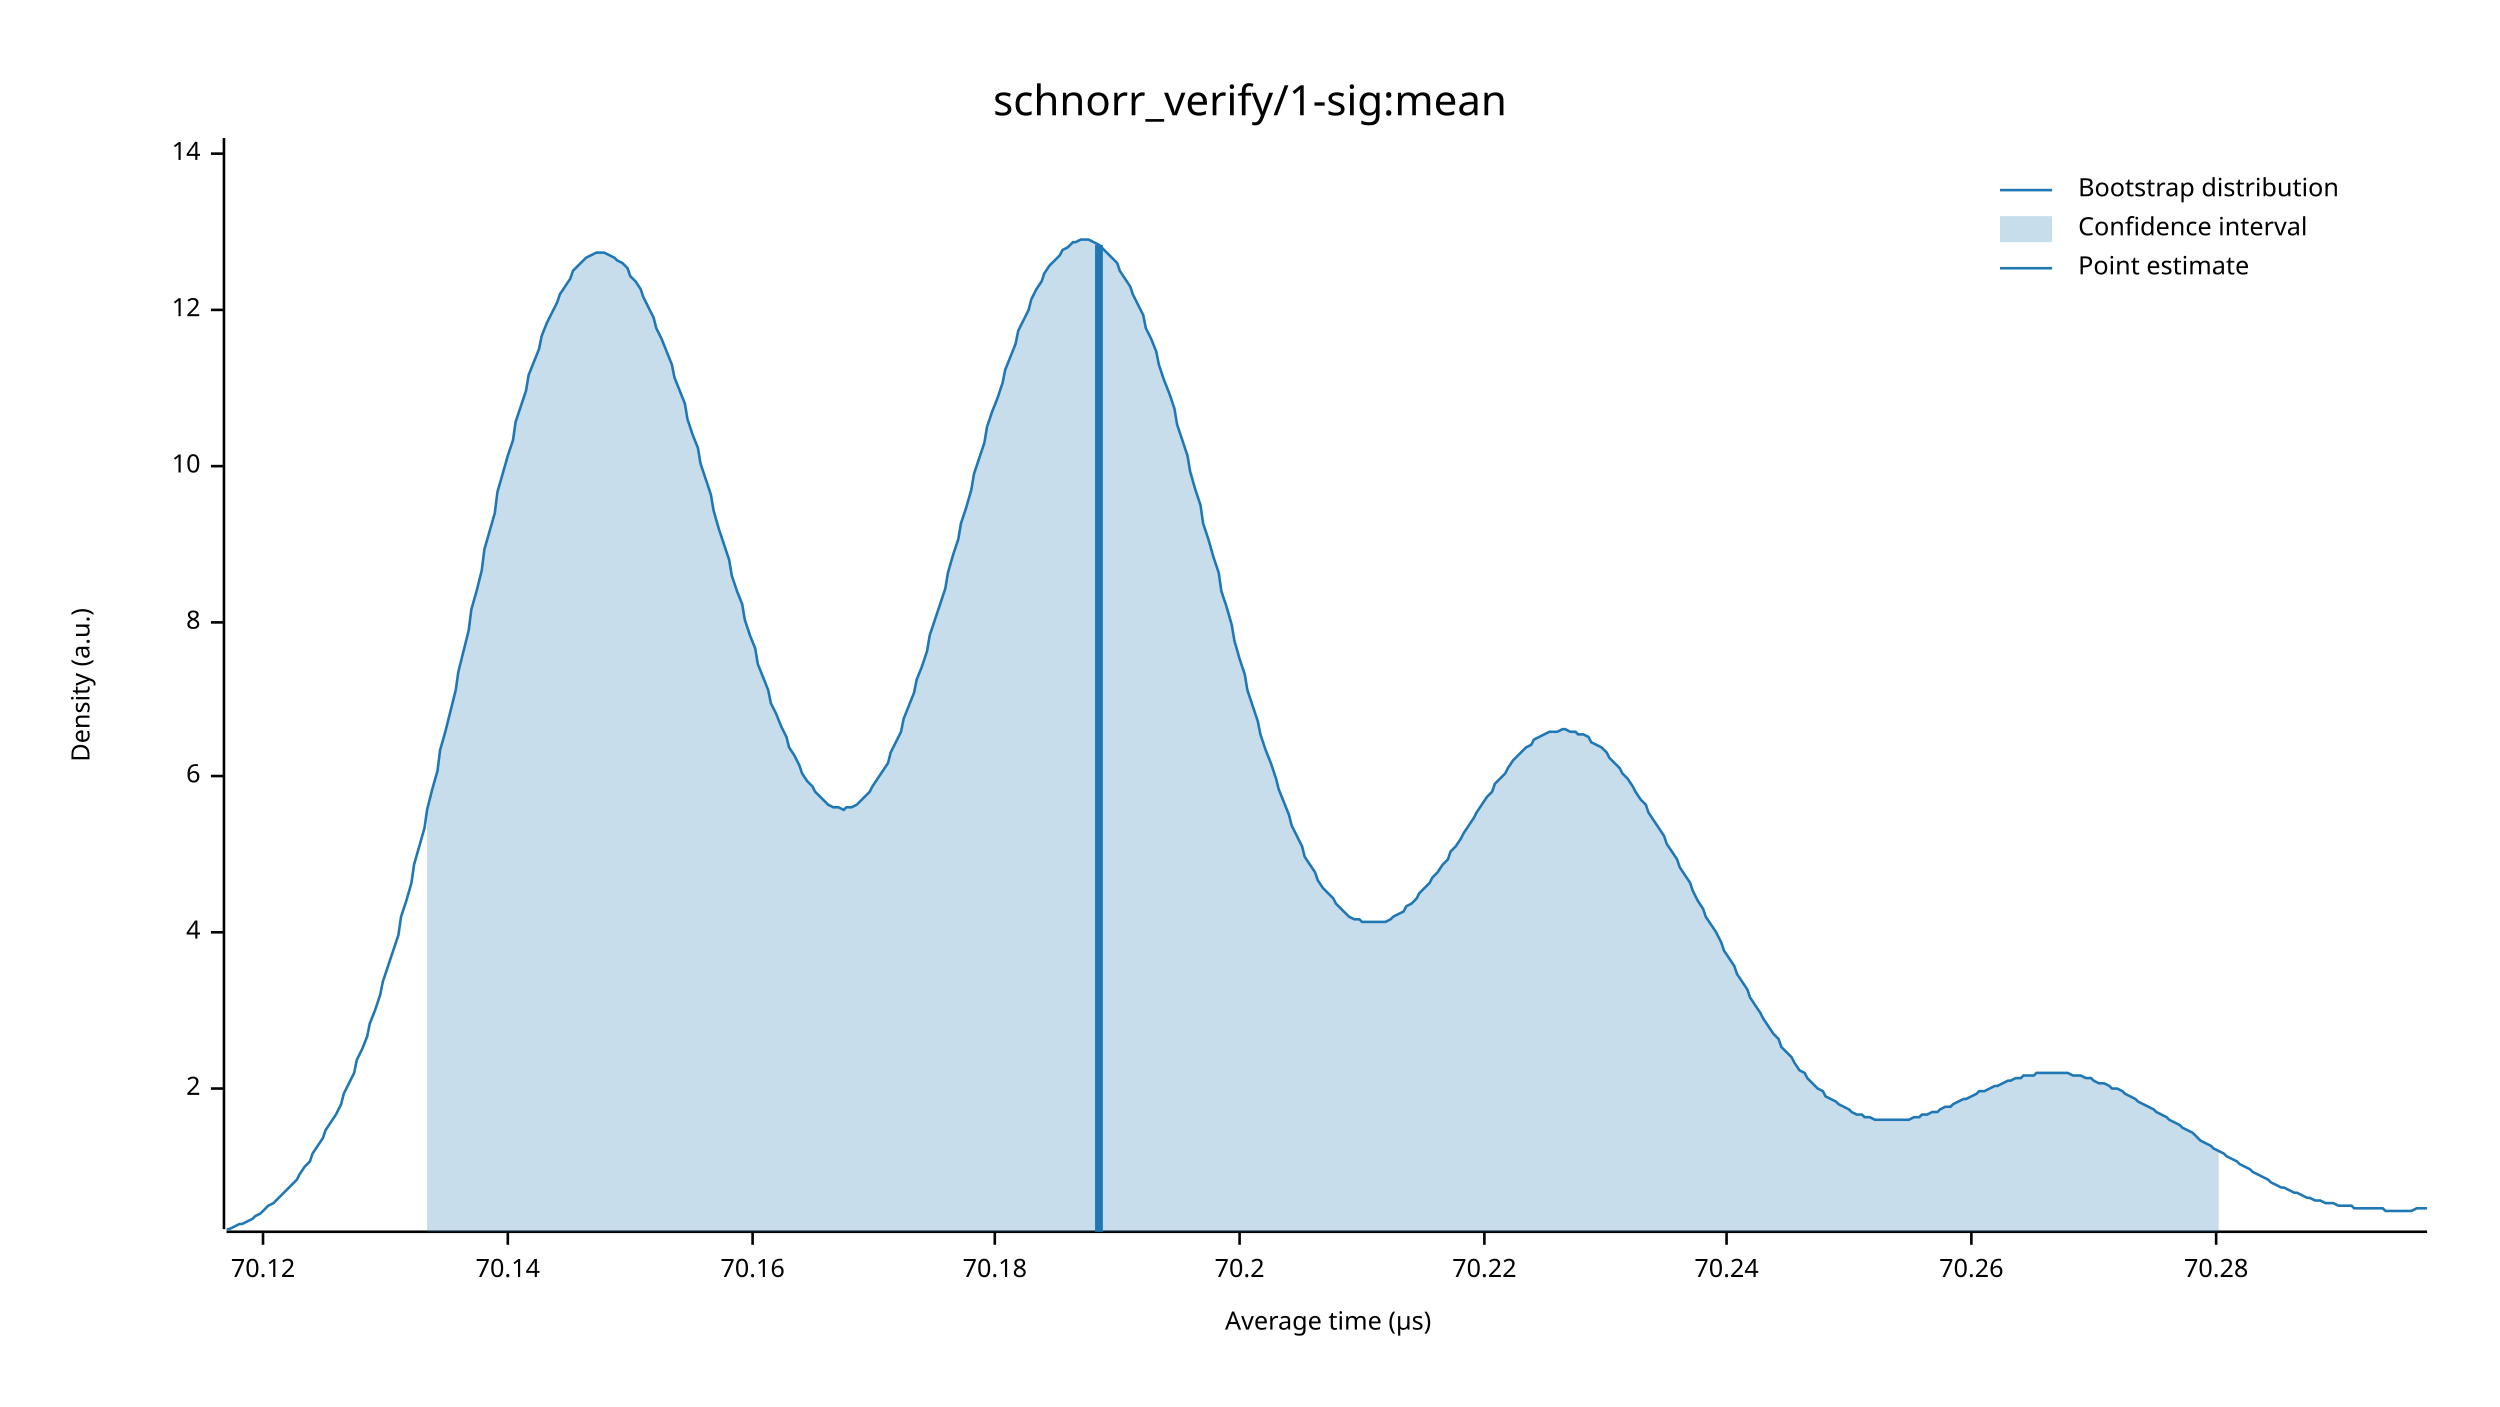
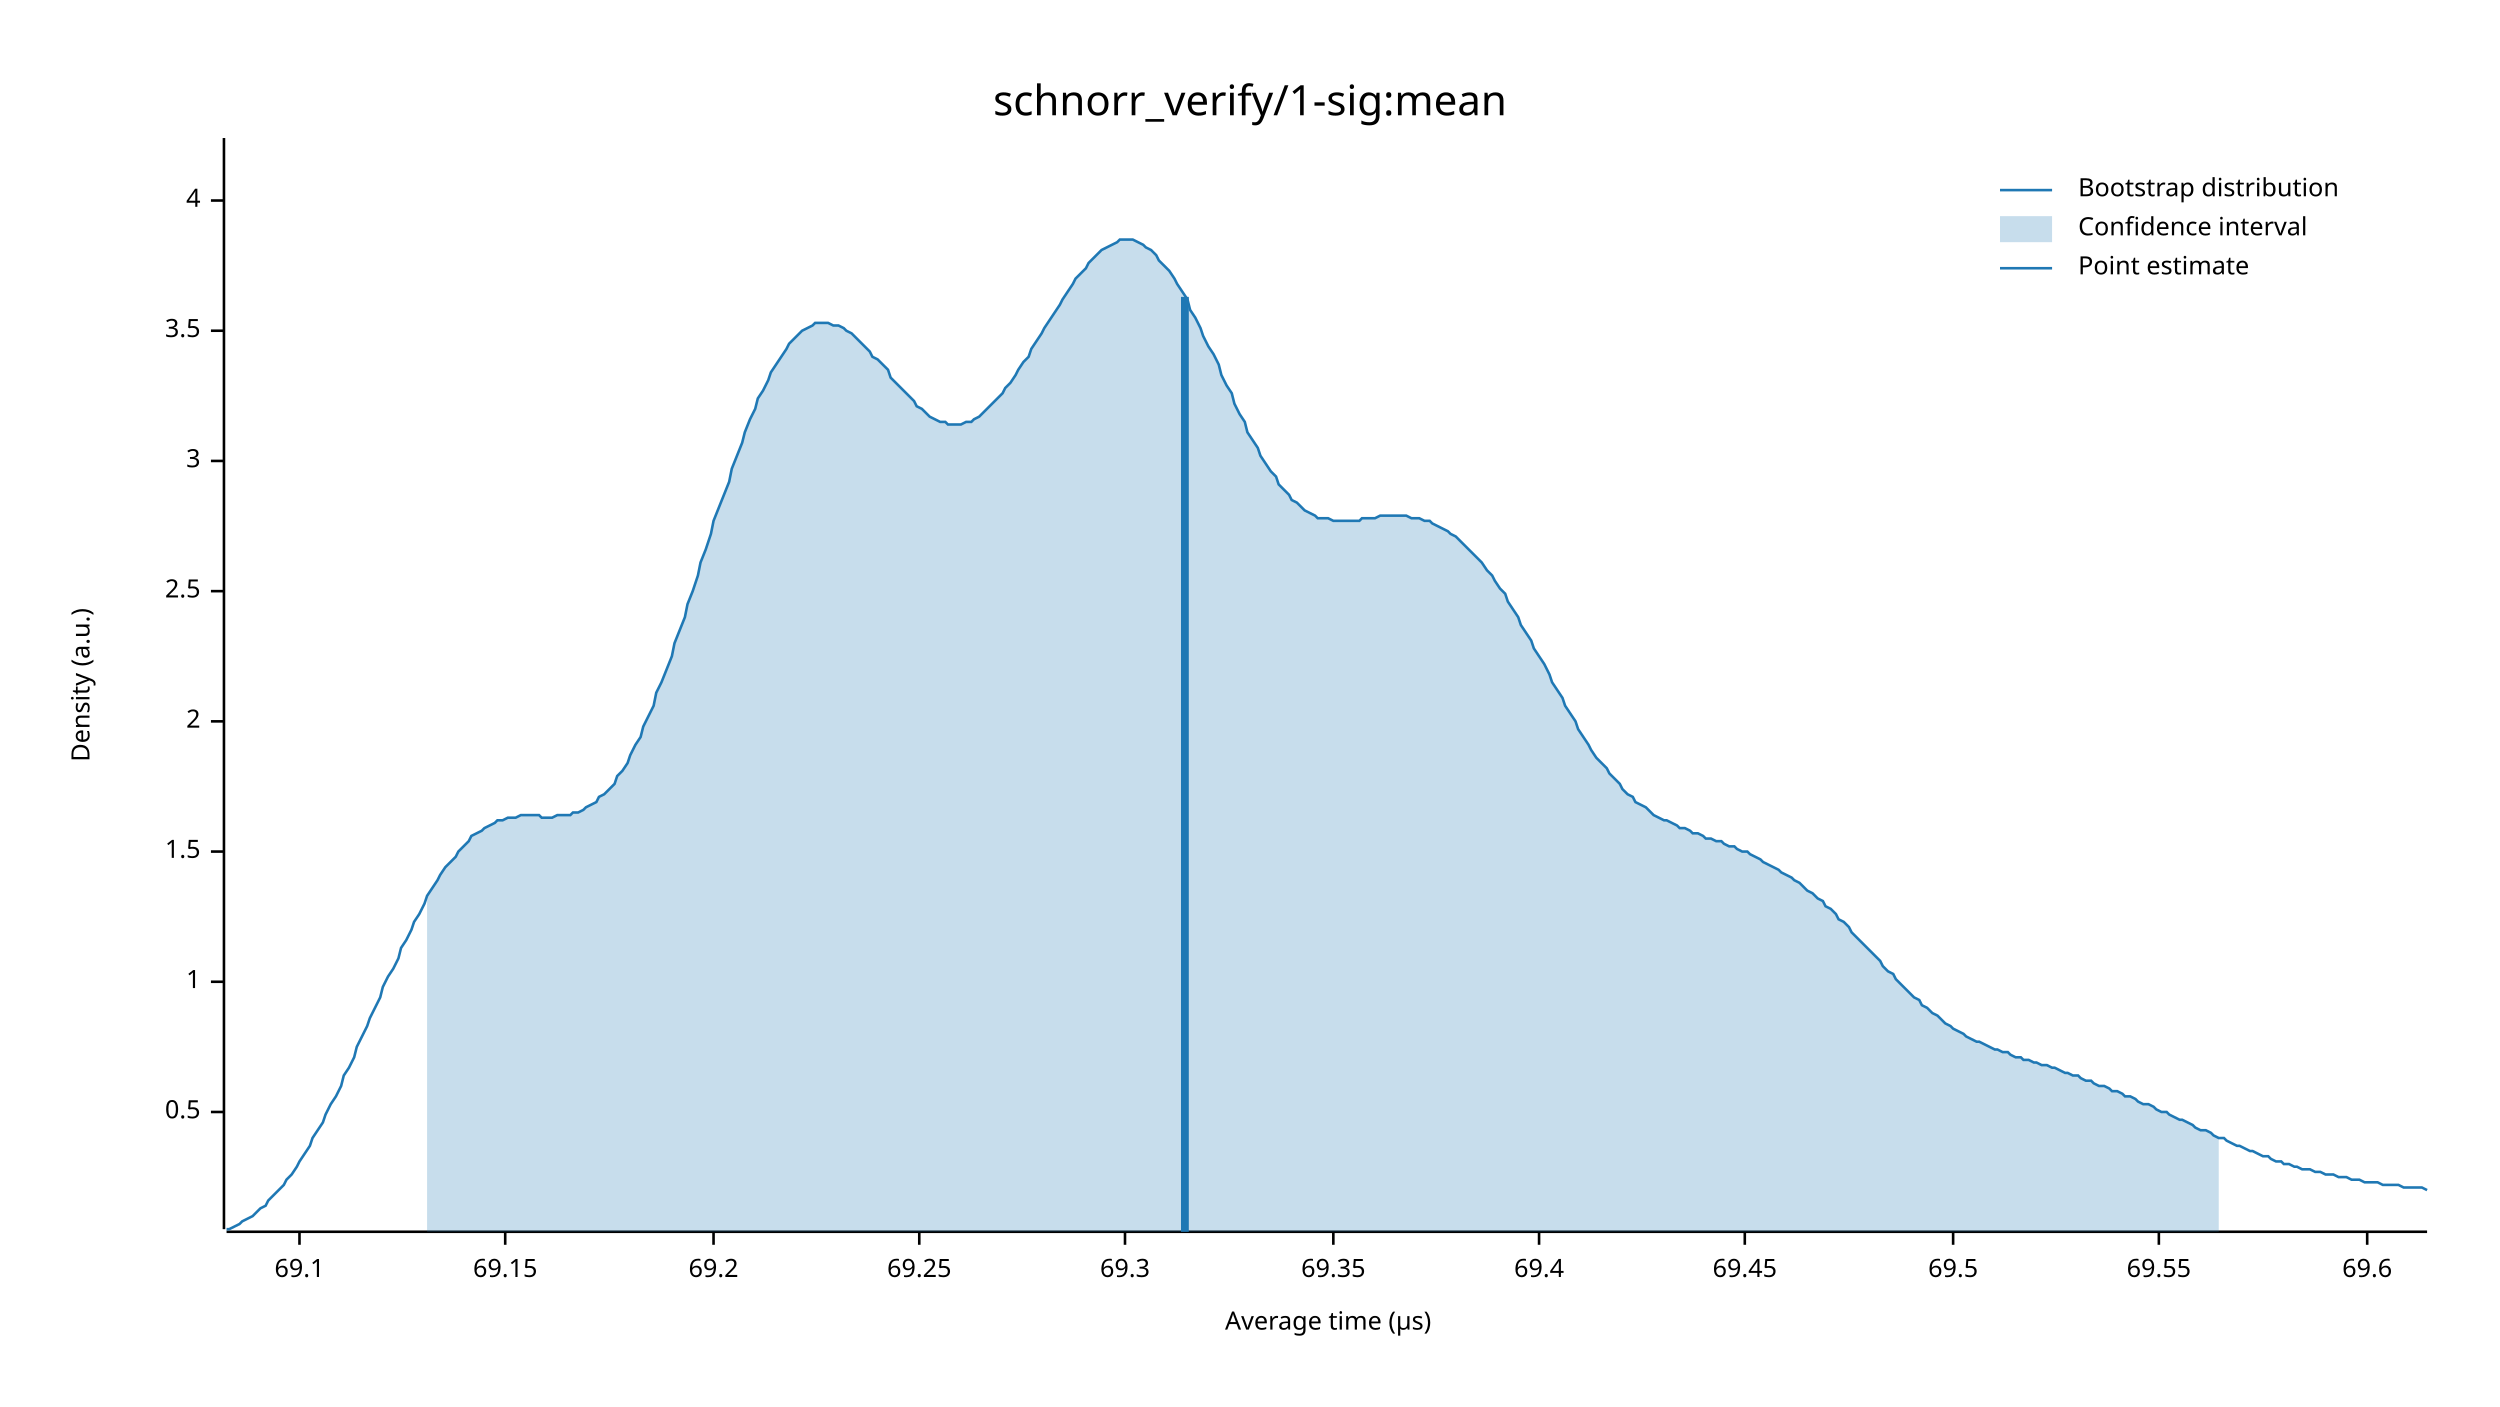
<svg xmlns="http://www.w3.org/2000/svg" width="960" height="540" viewBox="0 0 960 540">
  <text x="480" y="32" dy="0.76em" text-anchor="middle" font-family="sans-serif" font-size="16.129" opacity="1" fill="#000000">
schnorr_verify/1-sig:mean
</text>
  <text x="27" y="263" dy="0.76em" text-anchor="middle" font-family="sans-serif" font-size="9.677" opacity="1" fill="#000000" transform="rotate(270, 27, 263)">
Density (a.u.)
</text>
  <text x="510" y="513" dy="-0.5ex" text-anchor="middle" font-family="sans-serif" font-size="9.677" opacity="1" fill="#000000">
Average time (µs)
</text>
  <polyline fill="none" opacity="1" stroke="#000000" stroke-width="1" points="86,53 86,472 " />
-   <text x="77" y="418" dy="0.5ex" text-anchor="end" font-family="sans-serif" font-size="9.677" opacity="1" fill="#000000">
+   <text x="77" y="427" dy="0.5ex" text-anchor="end" font-family="sans-serif" font-size="9.677" opacity="1" fill="#000000">
+ 0.5
+ </text>
+   <polyline fill="none" opacity="1" stroke="#000000" stroke-width="1" points="81,427 86,427 " />
+   <text x="77" y="377" dy="0.5ex" text-anchor="end" font-family="sans-serif" font-size="9.677" opacity="1" fill="#000000">
+ 1
+ </text>
+   <polyline fill="none" opacity="1" stroke="#000000" stroke-width="1" points="81,377 86,377 " />
+   <text x="77" y="327" dy="0.5ex" text-anchor="end" font-family="sans-serif" font-size="9.677" opacity="1" fill="#000000">
+ 1.5
+ </text>
+   <polyline fill="none" opacity="1" stroke="#000000" stroke-width="1" points="81,327 86,327 " />
+   <text x="77" y="277" dy="0.5ex" text-anchor="end" font-family="sans-serif" font-size="9.677" opacity="1" fill="#000000">
2
</text>
-   <polyline fill="none" opacity="1" stroke="#000000" stroke-width="1" points="81,418 86,418 " />
-   <text x="77" y="358" dy="0.5ex" text-anchor="end" font-family="sans-serif" font-size="9.677" opacity="1" fill="#000000">
+   <polyline fill="none" opacity="1" stroke="#000000" stroke-width="1" points="81,277 86,277 " />
+   <text x="77" y="227" dy="0.5ex" text-anchor="end" font-family="sans-serif" font-size="9.677" opacity="1" fill="#000000">
+ 2.5
+ </text>
+   <polyline fill="none" opacity="1" stroke="#000000" stroke-width="1" points="81,227 86,227 " />
+   <text x="77" y="177" dy="0.5ex" text-anchor="end" font-family="sans-serif" font-size="9.677" opacity="1" fill="#000000">
+ 3
+ </text>
+   <polyline fill="none" opacity="1" stroke="#000000" stroke-width="1" points="81,177 86,177 " />
+   <text x="77" y="127" dy="0.5ex" text-anchor="end" font-family="sans-serif" font-size="9.677" opacity="1" fill="#000000">
+ 3.5
+ </text>
+   <polyline fill="none" opacity="1" stroke="#000000" stroke-width="1" points="81,127 86,127 " />
+   <text x="77" y="77" dy="0.5ex" text-anchor="end" font-family="sans-serif" font-size="9.677" opacity="1" fill="#000000">
4
</text>
-   <polyline fill="none" opacity="1" stroke="#000000" stroke-width="1" points="81,358 86,358 " />
-   <text x="77" y="298" dy="0.5ex" text-anchor="end" font-family="sans-serif" font-size="9.677" opacity="1" fill="#000000">
- 6
+   <polyline fill="none" opacity="1" stroke="#000000" stroke-width="1" points="81,77 86,77 " />
+   <polyline fill="none" opacity="1" stroke="#000000" stroke-width="1" points="87,473 932,473 " />
+   <text x="115" y="483" dy="0.76em" text-anchor="middle" font-family="sans-serif" font-size="9.677" opacity="1" fill="#000000">
+ 69.1
</text>
-   <polyline fill="none" opacity="1" stroke="#000000" stroke-width="1" points="81,298 86,298 " />
-   <text x="77" y="239" dy="0.5ex" text-anchor="end" font-family="sans-serif" font-size="9.677" opacity="1" fill="#000000">
- 8
+   <polyline fill="none" opacity="1" stroke="#000000" stroke-width="1" points="115,473 115,478 " />
+   <text x="194" y="483" dy="0.76em" text-anchor="middle" font-family="sans-serif" font-size="9.677" opacity="1" fill="#000000">
+ 69.15
</text>
-   <polyline fill="none" opacity="1" stroke="#000000" stroke-width="1" points="81,239 86,239 " />
-   <text x="77" y="179" dy="0.5ex" text-anchor="end" font-family="sans-serif" font-size="9.677" opacity="1" fill="#000000">
- 10
+   <polyline fill="none" opacity="1" stroke="#000000" stroke-width="1" points="194,473 194,478 " />
+   <text x="274" y="483" dy="0.76em" text-anchor="middle" font-family="sans-serif" font-size="9.677" opacity="1" fill="#000000">
+ 69.2
</text>
-   <polyline fill="none" opacity="1" stroke="#000000" stroke-width="1" points="81,179 86,179 " />
-   <text x="77" y="119" dy="0.5ex" text-anchor="end" font-family="sans-serif" font-size="9.677" opacity="1" fill="#000000">
- 12
+   <polyline fill="none" opacity="1" stroke="#000000" stroke-width="1" points="274,473 274,478 " />
+   <text x="353" y="483" dy="0.76em" text-anchor="middle" font-family="sans-serif" font-size="9.677" opacity="1" fill="#000000">
+ 69.25
</text>
-   <polyline fill="none" opacity="1" stroke="#000000" stroke-width="1" points="81,119 86,119 " />
-   <text x="77" y="59" dy="0.5ex" text-anchor="end" font-family="sans-serif" font-size="9.677" opacity="1" fill="#000000">
- 14
+   <polyline fill="none" opacity="1" stroke="#000000" stroke-width="1" points="353,473 353,478 " />
+   <text x="432" y="483" dy="0.76em" text-anchor="middle" font-family="sans-serif" font-size="9.677" opacity="1" fill="#000000">
+ 69.3
</text>
-   <polyline fill="none" opacity="1" stroke="#000000" stroke-width="1" points="81,59 86,59 " />
-   <polyline fill="none" opacity="1" stroke="#000000" stroke-width="1" points="87,473 932,473 " />
-   <text x="101" y="483" dy="0.76em" text-anchor="middle" font-family="sans-serif" font-size="9.677" opacity="1" fill="#000000">
- 70.12
+   <polyline fill="none" opacity="1" stroke="#000000" stroke-width="1" points="432,473 432,478 " />
+   <text x="512" y="483" dy="0.76em" text-anchor="middle" font-family="sans-serif" font-size="9.677" opacity="1" fill="#000000">
+ 69.35
</text>
-   <polyline fill="none" opacity="1" stroke="#000000" stroke-width="1" points="101,473 101,478 " />
-   <text x="195" y="483" dy="0.76em" text-anchor="middle" font-family="sans-serif" font-size="9.677" opacity="1" fill="#000000">
- 70.14
+   <polyline fill="none" opacity="1" stroke="#000000" stroke-width="1" points="512,473 512,478 " />
+   <text x="591" y="483" dy="0.76em" text-anchor="middle" font-family="sans-serif" font-size="9.677" opacity="1" fill="#000000">
+ 69.4
</text>
-   <polyline fill="none" opacity="1" stroke="#000000" stroke-width="1" points="195,473 195,478 " />
-   <text x="289" y="483" dy="0.76em" text-anchor="middle" font-family="sans-serif" font-size="9.677" opacity="1" fill="#000000">
- 70.16
+   <polyline fill="none" opacity="1" stroke="#000000" stroke-width="1" points="591,473 591,478 " />
+   <text x="670" y="483" dy="0.76em" text-anchor="middle" font-family="sans-serif" font-size="9.677" opacity="1" fill="#000000">
+ 69.45
</text>
-   <polyline fill="none" opacity="1" stroke="#000000" stroke-width="1" points="289,473 289,478 " />
-   <text x="382" y="483" dy="0.76em" text-anchor="middle" font-family="sans-serif" font-size="9.677" opacity="1" fill="#000000">
- 70.18
+   <polyline fill="none" opacity="1" stroke="#000000" stroke-width="1" points="670,473 670,478 " />
+   <text x="750" y="483" dy="0.76em" text-anchor="middle" font-family="sans-serif" font-size="9.677" opacity="1" fill="#000000">
+ 69.5
</text>
-   <polyline fill="none" opacity="1" stroke="#000000" stroke-width="1" points="382,473 382,478 " />
-   <text x="476" y="483" dy="0.76em" text-anchor="middle" font-family="sans-serif" font-size="9.677" opacity="1" fill="#000000">
- 70.2
+   <polyline fill="none" opacity="1" stroke="#000000" stroke-width="1" points="750,473 750,478 " />
+   <text x="829" y="483" dy="0.76em" text-anchor="middle" font-family="sans-serif" font-size="9.677" opacity="1" fill="#000000">
+ 69.55
</text>
-   <polyline fill="none" opacity="1" stroke="#000000" stroke-width="1" points="476,473 476,478 " />
-   <text x="570" y="483" dy="0.76em" text-anchor="middle" font-family="sans-serif" font-size="9.677" opacity="1" fill="#000000">
- 70.22
+   <polyline fill="none" opacity="1" stroke="#000000" stroke-width="1" points="829,473 829,478 " />
+   <text x="909" y="483" dy="0.76em" text-anchor="middle" font-family="sans-serif" font-size="9.677" opacity="1" fill="#000000">
+ 69.6
</text>
-   <polyline fill="none" opacity="1" stroke="#000000" stroke-width="1" points="570,473 570,478 " />
-   <text x="663" y="483" dy="0.76em" text-anchor="middle" font-family="sans-serif" font-size="9.677" opacity="1" fill="#000000">
- 70.24
- </text>
-   <polyline fill="none" opacity="1" stroke="#000000" stroke-width="1" points="663,473 663,478 " />
-   <text x="757" y="483" dy="0.76em" text-anchor="middle" font-family="sans-serif" font-size="9.677" opacity="1" fill="#000000">
- 70.26
- </text>
-   <polyline fill="none" opacity="1" stroke="#000000" stroke-width="1" points="757,473 757,478 " />
-   <text x="851" y="483" dy="0.76em" text-anchor="middle" font-family="sans-serif" font-size="9.677" opacity="1" fill="#000000">
- 70.28
- </text>
-   <polyline fill="none" opacity="1" stroke="#000000" stroke-width="1" points="851,473 851,478 " />
-   <polyline fill="none" opacity="1" stroke="#1F78B4" stroke-width="1" points="87,472 88,472 90,471 92,470 93,470 95,469 97,468 98,467 100,466 102,464 103,463 105,462 107,460 109,458 110,457 112,455 114,453 115,451 117,448 119,446 120,443 122,440 124,437 125,434 127,431 129,428 131,424 132,420 134,416 136,412 137,407 139,403 141,398 142,393 144,388 146,382 147,377 149,371 151,365 153,359 154,352 156,346 158,339 159,332 161,325 163,318 164,311 166,303 168,296 169,288 171,281 173,273 175,265 176,258 178,250 180,242 181,234 183,227 185,219 186,211 188,204 190,197 191,189 193,182 195,175 197,169 198,162 200,156 202,150 203,144 205,139 207,134 208,129 210,124 212,120 214,116 215,113 217,110 219,107 220,104 222,102 224,100 225,99 227,98 229,97 230,97 232,97 234,98 236,99 237,100 239,101 241,103 242,106 244,108 246,111 247,114 249,118 251,122 252,126 254,130 256,135 258,140 259,145 261,150 263,155 264,161 266,167 268,172 269,178 271,184 273,190 274,196 276,203 278,209 280,215 281,221 283,227 285,232 286,238 288,244 290,249 291,255 293,260 295,265 296,270 298,274 300,279 302,283 303,287 305,290 307,294 308,297 310,300 312,302 313,304 315,306 317,308 318,309 320,310 322,310 324,311 325,310 327,310 329,309 330,308 332,306 334,304 335,302 337,299 339,296 341,293 342,289 344,285 346,281 347,276 349,271 351,266 352,261 354,256 356,250 357,244 359,238 361,232 363,226 364,220 366,213 368,207 369,201 371,195 373,188 374,182 376,176 378,170 379,164 381,158 383,153 385,147 386,142 388,137 390,132 391,127 393,123 395,119 396,115 398,111 400,108 401,105 403,102 405,100 407,98 408,96 410,95 412,93 413,93 415,92 417,92 418,92 420,93 422,94 423,95 425,97 427,99 429,101 430,104 432,107 434,110 435,113 437,117 439,121 440,126 442,130 444,135 445,140 447,146 449,151 451,157 452,163 454,169 456,175 457,181 459,188 461,194 462,201 464,207 466,214 468,220 469,227 471,233 473,240 474,246 476,253 478,259 479,265 481,271 483,277 484,282 486,288 488,293 490,299 491,303 493,308 495,313 496,317 498,321 500,325 501,329 503,332 505,335 506,338 508,341 510,343 512,345 513,347 515,349 517,351 518,352 520,353 522,353 523,354 525,354 527,354 528,354 530,354 532,354 534,353 535,352 537,351 539,350 540,348 542,347 544,345 545,343 547,341 549,339 550,337 552,335 554,332 556,330 557,327 559,325 561,322 562,320 564,317 566,314 567,312 569,309 571,306 573,304 574,301 576,299 578,297 579,295 581,292 583,290 584,289 586,287 588,286 589,284 591,283 593,282 595,281 596,281 598,281 600,280 601,280 603,281 605,281 606,282 608,282 610,283 611,285 613,286 615,287 617,289 618,291 620,293 622,295 623,297 625,299 627,302 628,304 630,307 632,309 633,312 635,315 637,318 639,321 640,324 642,327 644,330 645,333 647,336 649,339 650,342 652,346 654,349 655,352 657,355 659,358 661,362 662,365 664,368 666,371 667,374 669,377 671,380 672,383 674,386 676,389 677,391 679,394 681,397 683,399 684,402 686,404 688,406 689,408 691,411 693,412 694,414 696,416 698,418 700,419 701,421 703,422 705,423 706,424 708,425 710,426 711,427 713,428 715,428 716,429 718,429 720,430 722,430 723,430 725,430 727,430 728,430 730,430 732,430 733,430 735,429 737,429 738,428 740,428 742,427 744,427 745,426 747,425 749,425 750,424 752,423 754,422 755,422 757,421 759,420 760,419 762,419 764,418 766,417 767,417 769,416 771,415 772,415 774,414 776,414 777,413 779,413 781,413 782,412 784,412 786,412 788,412 789,412 791,412 793,412 794,412 796,413 798,413 799,413 801,414 803,414 804,415 806,416 808,416 810,417 811,418 813,418 815,419 816,420 818,421 820,422 821,423 823,424 825,425 827,426 828,427 830,428 832,429 833,430 835,431 837,432 838,433 840,434 842,435 843,436 845,438 847,439 849,440 850,441 852,442 854,443 855,444 857,445 859,446 860,447 862,448 864,449 865,450 867,451 869,452 871,453 872,454 874,455 876,456 877,456 879,457 881,458 882,458 884,459 886,460 887,460 889,461 891,461 893,462 894,462 896,462 898,463 899,463 901,463 903,463 904,464 906,464 908,464 909,464 911,464 913,464 915,464 916,465 918,465 920,465 921,465 923,465 925,465 926,465 928,464 930,464 932,464 " />
-   <polygon opacity="0.25" fill="#1F78B4" points="164,311 166,303 168,296 169,288 171,281 173,273 175,265 176,258 178,250 180,242 181,234 183,227 185,219 186,211 188,204 190,197 191,189 193,182 195,175 197,169 198,162 200,156 202,150 203,144 205,139 207,134 208,129 210,124 212,120 214,116 215,113 217,110 219,107 220,104 222,102 224,100 225,99 227,98 229,97 230,97 232,97 234,98 236,99 237,100 239,101 241,103 242,106 244,108 246,111 247,114 249,118 251,122 252,126 254,130 256,135 258,140 259,145 261,150 263,155 264,161 266,167 268,172 269,178 271,184 273,190 274,196 276,203 278,209 280,215 281,221 283,227 285,232 286,238 288,244 290,249 291,255 293,260 295,265 296,270 298,274 300,279 302,283 303,287 305,290 307,294 308,297 310,300 312,302 313,304 315,306 317,308 318,309 320,310 322,310 324,311 325,310 327,310 329,309 330,308 332,306 334,304 335,302 337,299 339,296 341,293 342,289 344,285 346,281 347,276 349,271 351,266 352,261 354,256 356,250 357,244 359,238 361,232 363,226 364,220 366,213 368,207 369,201 371,195 373,188 374,182 376,176 378,170 379,164 381,158 383,153 385,147 386,142 388,137 390,132 391,127 393,123 395,119 396,115 398,111 400,108 401,105 403,102 405,100 407,98 408,96 410,95 412,93 413,93 415,92 417,92 418,92 420,93 422,94 423,95 425,97 427,99 429,101 430,104 432,107 434,110 435,113 437,117 439,121 440,126 442,130 444,135 445,140 447,146 449,151 451,157 452,163 454,169 456,175 457,181 459,188 461,194 462,201 464,207 466,214 468,220 469,227 471,233 473,240 474,246 476,253 478,259 479,265 481,271 483,277 484,282 486,288 488,293 490,299 491,303 493,308 495,313 496,317 498,321 500,325 501,329 503,332 505,335 506,338 508,341 510,343 512,345 513,347 515,349 517,351 518,352 520,353 522,353 523,354 525,354 527,354 528,354 530,354 532,354 534,353 535,352 537,351 539,350 540,348 542,347 544,345 545,343 547,341 549,339 550,337 552,335 554,332 556,330 557,327 559,325 561,322 562,320 564,317 566,314 567,312 569,309 571,306 573,304 574,301 576,299 578,297 579,295 581,292 583,290 584,289 586,287 588,286 589,284 591,283 593,282 595,281 596,281 598,281 600,280 601,280 603,281 605,281 606,282 608,282 610,283 611,285 613,286 615,287 617,289 618,291 620,293 622,295 623,297 625,299 627,302 628,304 630,307 632,309 633,312 635,315 637,318 639,321 640,324 642,327 644,330 645,333 647,336 649,339 650,342 652,346 654,349 655,352 657,355 659,358 661,362 662,365 664,368 666,371 667,374 669,377 671,380 672,383 674,386 676,389 677,391 679,394 681,397 683,399 684,402 686,404 688,406 689,408 691,411 693,412 694,414 696,416 698,418 700,419 701,421 703,422 705,423 706,424 708,425 710,426 711,427 713,428 715,428 716,429 718,429 720,430 722,430 723,430 725,430 727,430 728,430 730,430 732,430 733,430 735,429 737,429 738,428 740,428 742,427 744,427 745,426 747,425 749,425 750,424 752,423 754,422 755,422 757,421 759,420 760,419 762,419 764,418 766,417 767,417 769,416 771,415 772,415 774,414 776,414 777,413 779,413 781,413 782,412 784,412 786,412 788,412 789,412 791,412 793,412 794,412 796,413 798,413 799,413 801,414 803,414 804,415 806,416 808,416 810,417 811,418 813,418 815,419 816,420 818,421 820,422 821,423 823,424 825,425 827,426 828,427 830,428 832,429 833,430 835,431 837,432 838,433 840,434 842,435 843,436 845,438 847,439 849,440 850,441 852,442 852,473 164,473 " />
-   <polyline fill="none" opacity="1" stroke="#1F78B4" stroke-width="3" points="422,473 422,94 " />
+   <polyline fill="none" opacity="1" stroke="#000000" stroke-width="1" points="909,473 909,478 " />
+   <polyline fill="none" opacity="1" stroke="#1F78B4" stroke-width="1" points="87,472 88,472 90,471 92,470 93,469 95,468 97,467 98,466 100,464 102,463 103,461 105,459 107,457 109,455 110,453 112,451 114,448 115,446 117,443 119,440 120,437 122,434 124,431 125,428 127,424 129,421 131,417 132,413 134,410 136,406 137,402 139,398 141,394 142,391 144,387 146,383 147,379 149,375 151,372 153,368 154,364 156,361 158,357 159,354 161,351 163,347 164,344 166,341 168,338 169,336 171,333 173,331 175,329 176,327 178,325 180,323 181,321 183,320 185,319 186,318 188,317 190,316 191,315 193,315 195,314 197,314 198,314 200,313 202,313 203,313 205,313 207,313 208,314 210,314 212,314 214,313 215,313 217,313 219,313 220,312 222,312 224,311 225,310 227,309 229,308 230,306 232,305 234,303 236,301 237,298 239,296 241,293 242,290 244,286 246,283 247,279 249,275 251,271 252,266 254,262 256,257 258,252 259,247 261,242 263,237 264,232 266,227 268,221 269,216 271,211 273,205 274,200 276,195 278,190 280,185 281,180 283,175 285,170 286,166 288,161 290,157 291,153 293,150 295,146 296,143 298,140 300,137 302,134 303,132 305,130 307,128 308,127 310,126 312,125 313,124 315,124 317,124 318,124 320,125 322,125 324,126 325,127 327,128 329,130 330,131 332,133 334,135 335,137 337,138 339,140 341,142 342,145 344,147 346,149 347,150 349,152 351,154 352,156 354,157 356,159 357,160 359,161 361,162 363,162 364,163 366,163 368,163 369,163 371,162 373,162 374,161 376,160 378,158 379,157 381,155 383,153 385,151 386,149 388,147 390,144 391,142 393,139 395,137 396,134 398,131 400,128 401,126 403,123 405,120 407,117 408,115 410,112 412,109 413,107 415,105 417,103 418,101 420,99 422,97 423,96 425,95 427,94 429,93 430,92 432,92 434,92 435,92 437,93 439,94 440,95 442,96 444,98 445,100 447,102 449,104 451,107 452,109 454,112 456,115 457,119 459,122 461,126 462,129 464,133 466,136 468,140 469,144 471,148 473,151 474,155 476,159 478,162 479,166 481,169 483,172 484,175 486,178 488,181 490,183 491,186 493,188 495,190 496,192 498,193 500,195 501,196 503,197 505,198 506,199 508,199 510,199 512,200 513,200 515,200 517,200 518,200 520,200 522,200 523,199 525,199 527,199 528,199 530,198 532,198 534,198 535,198 537,198 539,198 540,198 542,199 544,199 545,199 547,200 549,200 550,201 552,202 554,203 556,204 557,205 559,206 561,208 562,209 564,211 566,213 567,214 569,216 571,219 573,221 574,223 576,226 578,228 579,231 581,234 583,237 584,240 586,243 588,246 589,249 591,252 593,255 595,259 596,262 598,265 600,268 601,271 603,274 605,277 606,280 608,283 610,286 611,288 613,291 615,293 617,295 618,297 620,299 622,301 623,303 625,305 627,306 628,308 630,309 632,310 633,311 635,313 637,314 639,315 640,315 642,316 644,317 645,318 647,318 649,319 650,320 652,320 654,321 655,322 657,322 659,323 661,323 662,324 664,325 666,325 667,326 669,327 671,327 672,328 674,329 676,330 677,331 679,332 681,333 683,334 684,335 686,336 688,337 689,338 691,339 693,341 694,342 696,343 698,345 700,346 701,348 703,349 705,351 706,353 708,354 710,356 711,358 713,360 715,362 716,363 718,365 720,367 722,369 723,371 725,373 727,374 728,376 730,378 732,380 733,381 735,383 737,384 738,386 740,387 742,389 744,390 745,391 747,393 749,394 750,395 752,396 754,397 755,398 757,399 759,400 760,400 762,401 764,402 766,403 767,403 769,404 771,404 772,405 774,406 776,406 777,407 779,407 781,408 782,408 784,409 786,409 788,410 789,410 791,411 793,412 794,412 796,413 798,413 799,414 801,415 803,415 804,416 806,417 808,417 810,418 811,419 813,419 815,420 816,421 818,421 820,422 821,423 823,424 825,424 827,425 828,426 830,427 832,427 833,428 835,429 837,430 838,430 840,431 842,432 843,433 845,434 847,434 849,435 850,436 852,437 854,437 855,438 857,439 859,440 860,440 862,441 864,442 865,442 867,443 869,444 871,444 872,445 874,446 876,446 877,447 879,447 881,448 882,448 884,449 886,449 887,449 889,450 891,450 893,451 894,451 896,451 898,452 899,452 901,452 903,453 904,453 906,453 908,454 909,454 911,454 913,454 915,455 916,455 918,455 920,455 921,455 923,456 925,456 926,456 928,456 930,456 932,457 " />
+   <polygon opacity="0.25" fill="#1F78B4" points="164,344 166,341 168,338 169,336 171,333 173,331 175,329 176,327 178,325 180,323 181,321 183,320 185,319 186,318 188,317 190,316 191,315 193,315 195,314 197,314 198,314 200,313 202,313 203,313 205,313 207,313 208,314 210,314 212,314 214,313 215,313 217,313 219,313 220,312 222,312 224,311 225,310 227,309 229,308 230,306 232,305 234,303 236,301 237,298 239,296 241,293 242,290 244,286 246,283 247,279 249,275 251,271 252,266 254,262 256,257 258,252 259,247 261,242 263,237 264,232 266,227 268,221 269,216 271,211 273,205 274,200 276,195 278,190 280,185 281,180 283,175 285,170 286,166 288,161 290,157 291,153 293,150 295,146 296,143 298,140 300,137 302,134 303,132 305,130 307,128 308,127 310,126 312,125 313,124 315,124 317,124 318,124 320,125 322,125 324,126 325,127 327,128 329,130 330,131 332,133 334,135 335,137 337,138 339,140 341,142 342,145 344,147 346,149 347,150 349,152 351,154 352,156 354,157 356,159 357,160 359,161 361,162 363,162 364,163 366,163 368,163 369,163 371,162 373,162 374,161 376,160 378,158 379,157 381,155 383,153 385,151 386,149 388,147 390,144 391,142 393,139 395,137 396,134 398,131 400,128 401,126 403,123 405,120 407,117 408,115 410,112 412,109 413,107 415,105 417,103 418,101 420,99 422,97 423,96 425,95 427,94 429,93 430,92 432,92 434,92 435,92 437,93 439,94 440,95 442,96 444,98 445,100 447,102 449,104 451,107 452,109 454,112 456,115 457,119 459,122 461,126 462,129 464,133 466,136 468,140 469,144 471,148 473,151 474,155 476,159 478,162 479,166 481,169 483,172 484,175 486,178 488,181 490,183 491,186 493,188 495,190 496,192 498,193 500,195 501,196 503,197 505,198 506,199 508,199 510,199 512,200 513,200 515,200 517,200 518,200 520,200 522,200 523,199 525,199 527,199 528,199 530,198 532,198 534,198 535,198 537,198 539,198 540,198 542,199 544,199 545,199 547,200 549,200 550,201 552,202 554,203 556,204 557,205 559,206 561,208 562,209 564,211 566,213 567,214 569,216 571,219 573,221 574,223 576,226 578,228 579,231 581,234 583,237 584,240 586,243 588,246 589,249 591,252 593,255 595,259 596,262 598,265 600,268 601,271 603,274 605,277 606,280 608,283 610,286 611,288 613,291 615,293 617,295 618,297 620,299 622,301 623,303 625,305 627,306 628,308 630,309 632,310 633,311 635,313 637,314 639,315 640,315 642,316 644,317 645,318 647,318 649,319 650,320 652,320 654,321 655,322 657,322 659,323 661,323 662,324 664,325 666,325 667,326 669,327 671,327 672,328 674,329 676,330 677,331 679,332 681,333 683,334 684,335 686,336 688,337 689,338 691,339 693,341 694,342 696,343 698,345 700,346 701,348 703,349 705,351 706,353 708,354 710,356 711,358 713,360 715,362 716,363 718,365 720,367 722,369 723,371 725,373 727,374 728,376 730,378 732,380 733,381 735,383 737,384 738,386 740,387 742,389 744,390 745,391 747,393 749,394 750,395 752,396 754,397 755,398 757,399 759,400 760,400 762,401 764,402 766,403 767,403 769,404 771,404 772,405 774,406 776,406 777,407 779,407 781,408 782,408 784,409 786,409 788,410 789,410 791,411 793,412 794,412 796,413 798,413 799,414 801,415 803,415 804,416 806,417 808,417 810,418 811,419 813,419 815,420 816,421 818,421 820,422 821,423 823,424 825,424 827,425 828,426 830,427 832,427 833,428 835,429 837,430 838,430 840,431 842,432 843,433 845,434 847,434 849,435 850,436 852,437 852,473 164,473 " />
+   <polyline fill="none" opacity="1" stroke="#1F78B4" stroke-width="3" points="455,473 455,114 " />
  <text x="798" y="68" dy="0.76em" text-anchor="start" font-family="sans-serif" font-size="9.677" opacity="1" fill="#000000">
Bootstrap distribution
</text>
  <text x="798" y="83" dy="0.76em" text-anchor="start" font-family="sans-serif" font-size="9.677" opacity="1" fill="#000000">
Confidence interval
</text>
  <text x="798" y="98" dy="0.76em" text-anchor="start" font-family="sans-serif" font-size="9.677" opacity="1" fill="#000000">
Point estimate
</text>
  <polyline fill="none" opacity="1" stroke="#1F78B4" stroke-width="1" points="768,73 788,73 " />
  <rect x="768" y="83" width="20" height="10" opacity="0.25" fill="#1F78B4" stroke="none" />
  <polyline fill="none" opacity="1" stroke="#1F78B4" stroke-width="1" points="768,103 788,103 " />
</svg>
